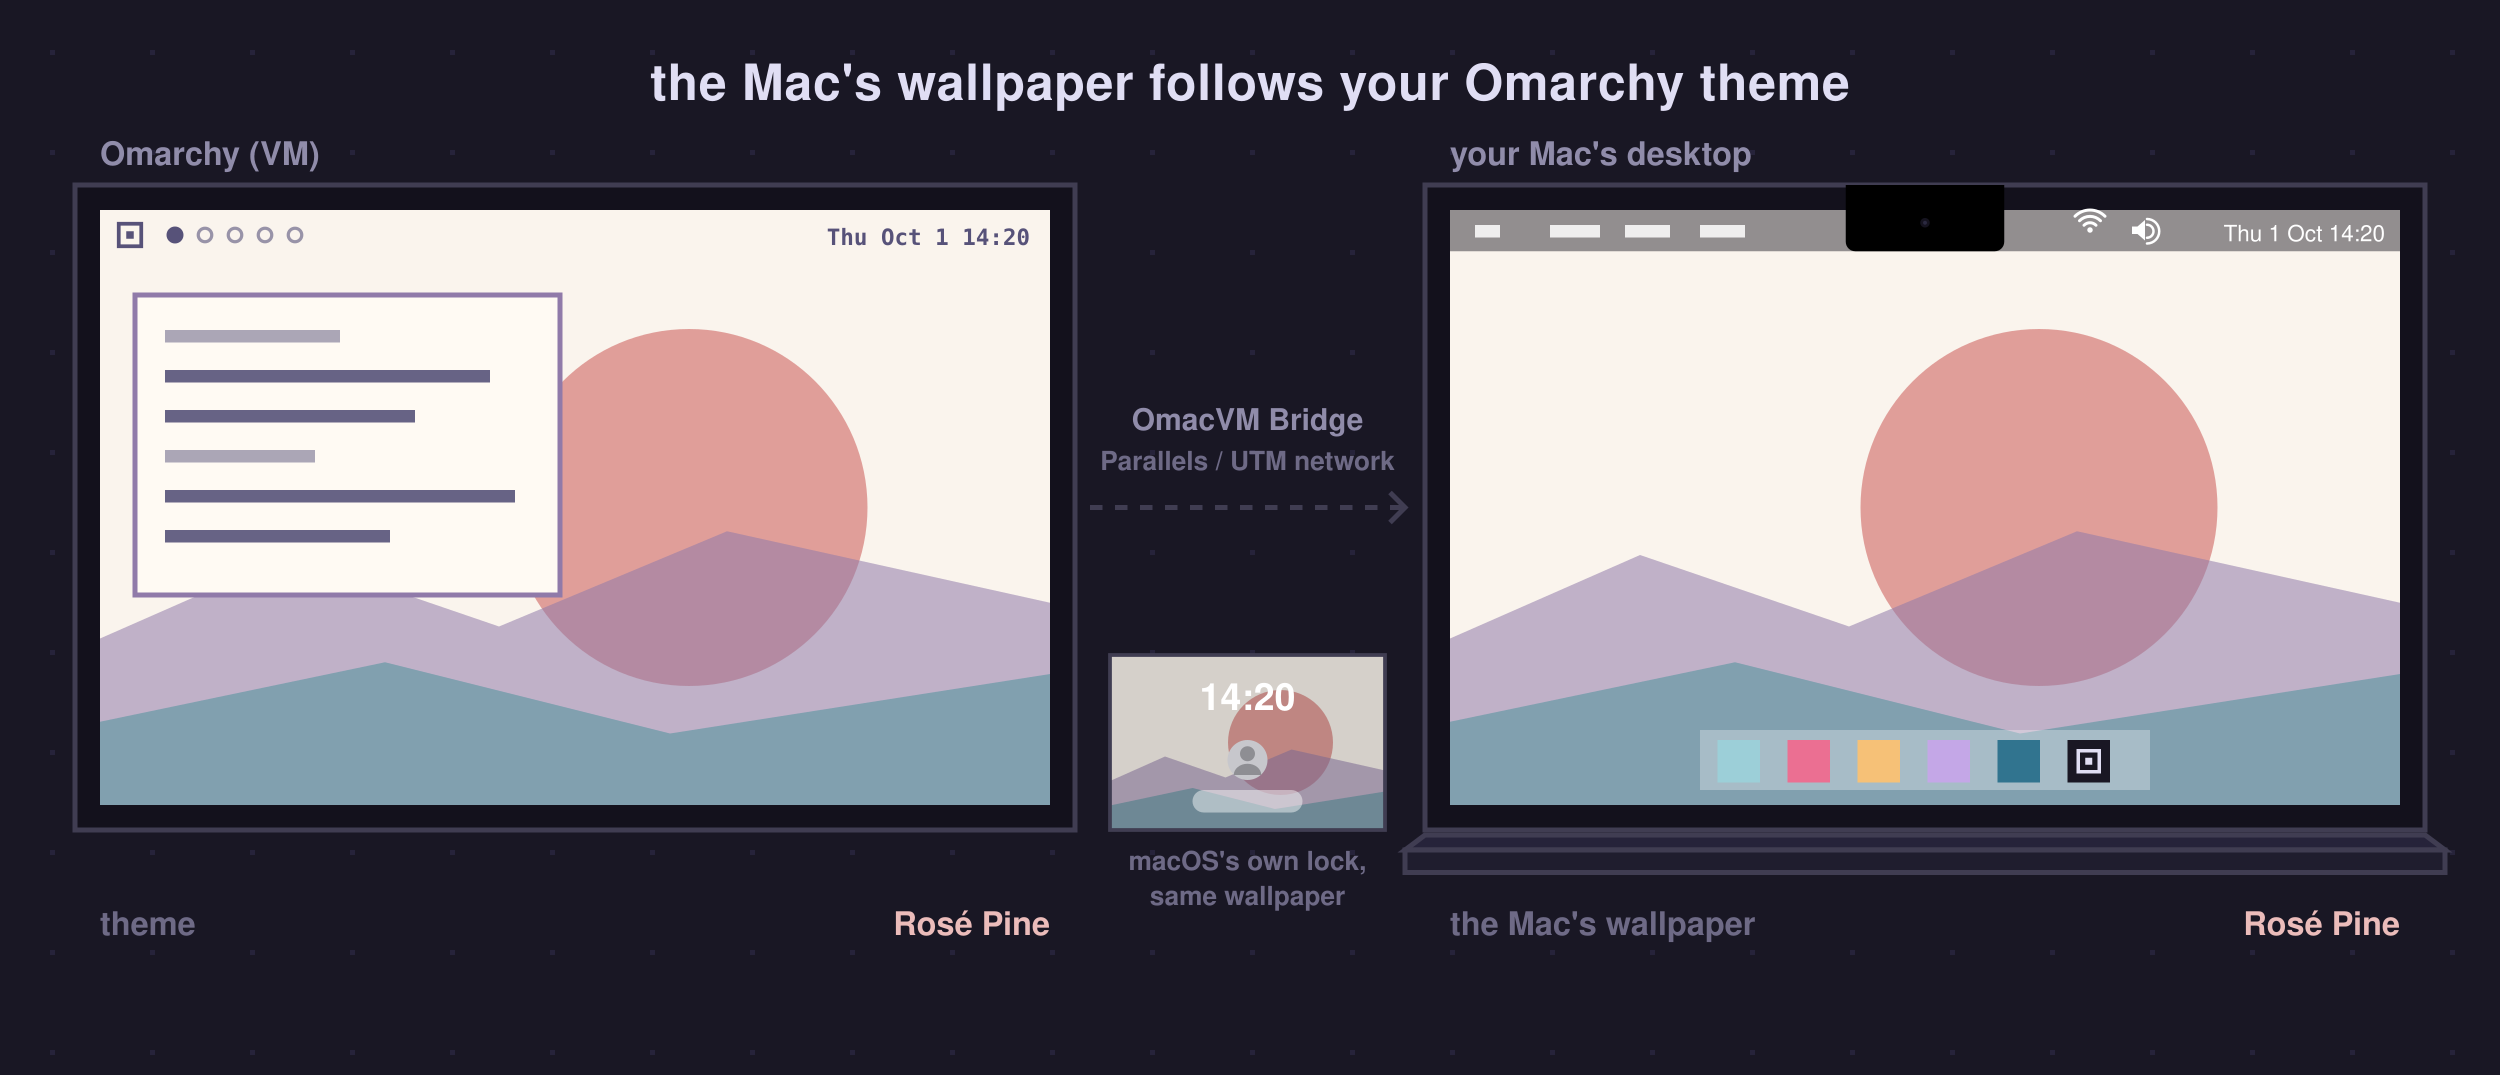
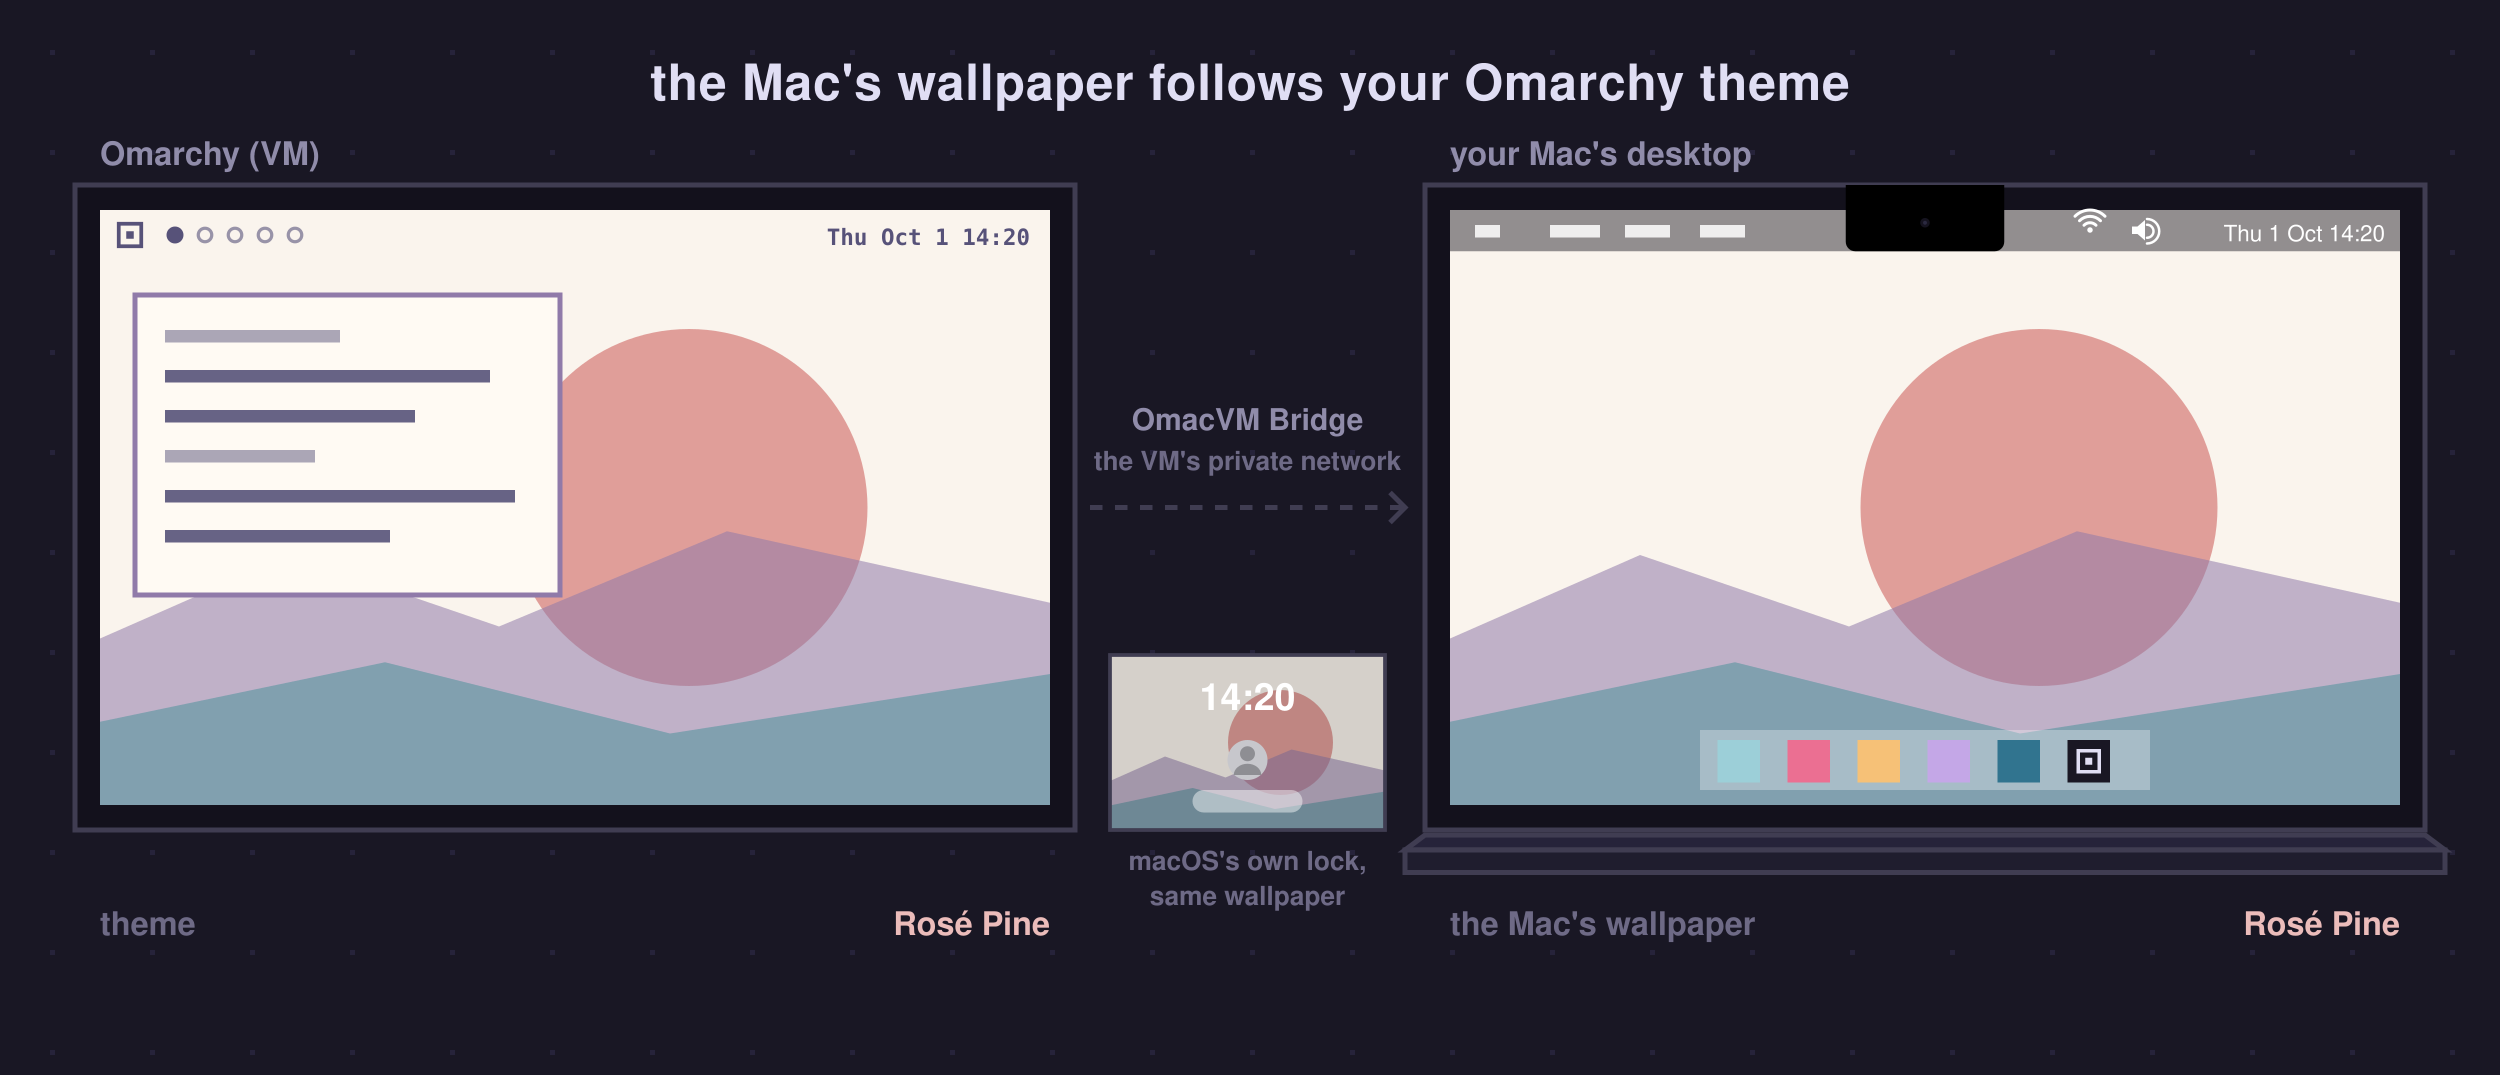
<svg xmlns="http://www.w3.org/2000/svg" viewBox="0 0 1000 430" width="1000" height="430" role="img" aria-labelledby="t d">
  <defs>
    <pattern id="dots" width="40" height="40" patternUnits="userSpaceOnUse">
      <rect x="20" y="20" width="2" height="2" fill="#26233a" />
    </pattern>
  </defs>
  <rect width="1000" height="430" fill="#191724" />
  <rect width="1000" height="430" fill="url(#dots)" />
  <text x="500" y="40" font-family="-apple-system, BlinkMacSystemFont, 'Segoe UI', Helvetica, Arial, sans-serif" font-size="20" font-weight="600" fill="#e0def4" text-anchor="middle" letter-spacing="0.3">the Mac's wallpaper follows your Omarchy theme</text>
  <text x="40" y="66" font-family="-apple-system, BlinkMacSystemFont, 'Segoe UI', Helvetica, Arial, sans-serif" font-size="13" font-weight="600" fill="#908caa" text-anchor="start">Omarchy (VM)</text>
  <rect x="30" y="74" width="400" height="258" fill="#13111c" stroke="#403d52" stroke-width="2" />
  <g opacity="1">
    <animate attributeName="opacity" dur="12.6s" repeatCount="indefinite" keyTimes="0;0.238;0.262;0.849;0.873;1" values="1;1;0;0;1;1" />
    <rect x="40" y="84" width="380" height="238" fill="#faf4ed" />
    <circle cx="275.6" cy="203.0" r="71.4" fill="#d7827e" opacity="0.75" />
    <polygon points="40,255.4 116.0,222.0 199.6,250.6 290.8,212.5 420,241.1 420,322 40,322" fill="#907aa9" opacity="0.55" />
    <polygon points="40,288.7 154.0,264.9 268.0,293.4 420,269.6 420,322 40,322" fill="#56949f" opacity="0.6" />
    <rect x="40" y="84" width="380" height="20" fill="#faf4ed" />
    <rect x="47.5" y="89.5" width="9.0" height="9.0" fill="none" stroke="#575279" stroke-width="1.5" />
    <rect x="50.5" y="92.5" width="3.0" height="3.0" fill="#575279" />
    <circle cx="70" cy="94" r="3.4" fill="#575279" />
    <circle cx="82" cy="94" r="2.7" fill="none" stroke="#575279" stroke-width="1.3" opacity="0.6" />
    <circle cx="94" cy="94" r="2.7" fill="none" stroke="#575279" stroke-width="1.3" opacity="0.6" />
    <circle cx="106" cy="94" r="2.7" fill="none" stroke="#575279" stroke-width="1.3" opacity="0.6" />
    <circle cx="118" cy="94" r="2.7" fill="none" stroke="#575279" stroke-width="1.3" opacity="0.6" />
    <text x="412" y="98" font-family="ui-monospace, 'SF Mono', Menlo, monospace" font-size="9" font-weight="600" fill="#575279" text-anchor="end">Thu Oct 1 14:20</text>
    <rect x="54" y="118" width="170" height="120" fill="#fffaf3" stroke="#907aa9" stroke-width="2" />
    <rect x="66" y="132" width="70" height="5" fill="#575279" opacity="0.5" />
    <rect x="66" y="148" width="130" height="5" fill="#575279" opacity="0.9" />
    <rect x="66" y="164" width="100" height="5" fill="#575279" opacity="0.9" />
    <rect x="66" y="180" width="60" height="5" fill="#575279" opacity="0.5" />
    <rect x="66" y="196" width="140" height="5" fill="#575279" opacity="0.9" />
    <rect x="66" y="212" width="90" height="5" fill="#575279" opacity="0.9" />
  </g>
  <g opacity="0">
    <animate attributeName="opacity" dur="12.6s" repeatCount="indefinite" keyTimes="0;0.214;0.238;0.556;0.579;1" values="0;0;1;1;0;0" />
    <rect x="40" y="84" width="380" height="238" fill="#1a1b26" />
    <circle cx="275.6" cy="203.0" r="71.4" fill="#7aa2f7" opacity="0.75" />
    <polygon points="40,255.4 116.0,222.0 199.6,250.6 290.8,212.5 420,241.1 420,322 40,322" fill="#bb9af7" opacity="0.55" />
    <polygon points="40,288.7 154.0,264.9 268.0,293.4 420,269.6 420,322 40,322" fill="#2ac3de" opacity="0.6" />
    <rect x="40" y="84" width="380" height="20" fill="#1a1b26" />
    <rect x="47.5" y="89.5" width="9.0" height="9.0" fill="none" stroke="#c0caf5" stroke-width="1.5" />
    <rect x="50.5" y="92.5" width="3.0" height="3.0" fill="#c0caf5" />
    <circle cx="70" cy="94" r="3.4" fill="#c0caf5" />
    <circle cx="82" cy="94" r="2.7" fill="none" stroke="#c0caf5" stroke-width="1.3" opacity="0.6" />
    <circle cx="94" cy="94" r="2.7" fill="none" stroke="#c0caf5" stroke-width="1.3" opacity="0.6" />
    <circle cx="106" cy="94" r="2.7" fill="none" stroke="#c0caf5" stroke-width="1.3" opacity="0.6" />
    <circle cx="118" cy="94" r="2.7" fill="none" stroke="#c0caf5" stroke-width="1.3" opacity="0.6" />
    <text x="412" y="98" font-family="ui-monospace, 'SF Mono', Menlo, monospace" font-size="9" font-weight="600" fill="#c0caf5" text-anchor="end">Thu Oct 1 14:20</text>
    <rect x="54" y="118" width="170" height="120" fill="#16161e" stroke="#7aa2f7" stroke-width="2" />
    <rect x="66" y="132" width="70" height="5" fill="#c0caf5" opacity="0.5" />
    <rect x="66" y="148" width="130" height="5" fill="#c0caf5" opacity="0.9" />
    <rect x="66" y="164" width="100" height="5" fill="#c0caf5" opacity="0.9" />
    <rect x="66" y="180" width="60" height="5" fill="#c0caf5" opacity="0.5" />
    <rect x="66" y="196" width="140" height="5" fill="#c0caf5" opacity="0.9" />
    <rect x="66" y="212" width="90" height="5" fill="#c0caf5" opacity="0.9" />
  </g>
  <g opacity="0">
    <animate attributeName="opacity" dur="12.6s" repeatCount="indefinite" keyTimes="0;0.532;0.556;0.873;0.897;1" values="0;0;1;1;0;0" />
    <rect x="40" y="84" width="380" height="238" fill="#2d353b" />
    <circle cx="275.6" cy="203.0" r="71.4" fill="#dbbc7f" opacity="0.75" />
    <polygon points="40,255.4 116.0,222.0 199.6,250.6 290.8,212.5 420,241.1 420,322 40,322" fill="#a7c080" opacity="0.55" />
    <polygon points="40,288.7 154.0,264.9 268.0,293.4 420,269.6 420,322 40,322" fill="#83c092" opacity="0.6" />
    <rect x="40" y="84" width="380" height="20" fill="#2d353b" />
    <rect x="47.5" y="89.5" width="9.0" height="9.0" fill="none" stroke="#d3c6aa" stroke-width="1.5" />
    <rect x="50.5" y="92.5" width="3.0" height="3.0" fill="#d3c6aa" />
    <circle cx="70" cy="94" r="3.4" fill="#d3c6aa" />
    <circle cx="82" cy="94" r="2.7" fill="none" stroke="#d3c6aa" stroke-width="1.3" opacity="0.6" />
    <circle cx="94" cy="94" r="2.7" fill="none" stroke="#d3c6aa" stroke-width="1.3" opacity="0.6" />
    <circle cx="106" cy="94" r="2.7" fill="none" stroke="#d3c6aa" stroke-width="1.3" opacity="0.6" />
    <circle cx="118" cy="94" r="2.7" fill="none" stroke="#d3c6aa" stroke-width="1.3" opacity="0.6" />
    <text x="412" y="98" font-family="ui-monospace, 'SF Mono', Menlo, monospace" font-size="9" font-weight="600" fill="#d3c6aa" text-anchor="end">Thu Oct 1 14:20</text>
    <rect x="54" y="118" width="170" height="120" fill="#272e33" stroke="#a7c080" stroke-width="2" />
    <rect x="66" y="132" width="70" height="5" fill="#d3c6aa" opacity="0.5" />
    <rect x="66" y="148" width="130" height="5" fill="#d3c6aa" opacity="0.9" />
    <rect x="66" y="164" width="100" height="5" fill="#d3c6aa" opacity="0.9" />
    <rect x="66" y="180" width="60" height="5" fill="#d3c6aa" opacity="0.5" />
    <rect x="66" y="196" width="140" height="5" fill="#d3c6aa" opacity="0.9" />
    <rect x="66" y="212" width="90" height="5" fill="#d3c6aa" opacity="0.9" />
  </g>
  <g opacity="0">
    <animate attributeName="opacity" dur="12.6s" repeatCount="indefinite" keyTimes="0;0.135;0.151;0.226;0.242;0.452;0.468;0.544;0.559;0.77;0.786;0.861;0.877;1" values="0;0;1;1;0;0;1;1;0;0;1;1;0;0" />
    <rect x="236" y="116" width="168" height="104" fill="#1f1d2e" stroke="#c4a7e7" stroke-width="2" />
    <text x="248" y="136" font-family="-apple-system, BlinkMacSystemFont, 'Segoe UI', Helvetica, Arial, sans-serif" font-size="12" font-weight="700" fill="#e0def4" text-anchor="start">Theme</text>
    <rect x="242" y="144" width="156" height="22" fill="#403d52">
      <animate attributeName="y" dur="12.6s" repeatCount="indefinite" keyTimes="0;0.175;0.198;0.492;0.516;0.809;0.833;1" values="144;144;168;168;192;192;144;144" calcMode="spline" keySplines="0.42 0 0.58 1;0.42 0 0.58 1;0.42 0 0.58 1;0.42 0 0.58 1;0.42 0 0.58 1;0.42 0 0.58 1;0.42 0 0.58 1" />
    </rect>
    <rect x="250" y="150" width="10" height="10" fill="#907aa9" />
    <text x="268" y="160" font-family="-apple-system, BlinkMacSystemFont, 'Segoe UI', Helvetica, Arial, sans-serif" font-size="12" font-weight="600" fill="#e0def4" text-anchor="start">Rosé Pine</text>
    <rect x="250" y="174" width="10" height="10" fill="#7aa2f7" />
    <text x="268" y="184" font-family="-apple-system, BlinkMacSystemFont, 'Segoe UI', Helvetica, Arial, sans-serif" font-size="12" font-weight="600" fill="#e0def4" text-anchor="start">Tokyo Night</text>
    <rect x="250" y="198" width="10" height="10" fill="#a7c080" />
    <text x="268" y="208" font-family="-apple-system, BlinkMacSystemFont, 'Segoe UI', Helvetica, Arial, sans-serif" font-size="12" font-weight="600" fill="#e0def4" text-anchor="start">Everforest</text>
  </g>
  <path d="M436 203h126" stroke="#403d52" stroke-width="2" stroke-dasharray="5 5" />
  <path d="M556 197l6 6l-6 6" fill="none" stroke="#403d52" stroke-width="2" />
  <text x="499" y="172" font-family="-apple-system, BlinkMacSystemFont, 'Segoe UI', Helvetica, Arial, sans-serif" font-size="12" font-weight="600" fill="#908caa" text-anchor="middle">OmacVM Bridge</text>
-   <text x="499" y="188" font-family="-apple-system, BlinkMacSystemFont, 'Segoe UI', Helvetica, Arial, sans-serif" font-size="10.5" font-weight="600" fill="#6e6a86" text-anchor="middle">Parallels / UTM network</text>
+   <text x="499" y="188" font-family="-apple-system, BlinkMacSystemFont, 'Segoe UI', Helvetica, Arial, sans-serif" font-size="10.5" font-weight="600" fill="#6e6a86" text-anchor="middle">the VM's private network</text>
  <g opacity="0">
    <animate attributeName="opacity" dur="12.6s" repeatCount="indefinite" keyTimes="0;0.245;0.246;0.294;0.298;1" values="0;0;1;1;0;0" />
    <g>
      <animateTransform attributeName="transform" type="translate" dur="12.6s" repeatCount="indefinite" keyTimes="0;0.246;0.298;1" values="440 203;440 203;556 203;556 203" />
      <rect x="-3.5" y="-3.5" width="7" height="7" fill="#f6c177" />
      <text x="0" y="22" font-family="-apple-system, BlinkMacSystemFont, 'Segoe UI', Helvetica, Arial, sans-serif" font-size="11" font-weight="600" fill="#f6c177" text-anchor="middle">wallpaper</text>
    </g>
  </g>
  <g opacity="0">
    <animate attributeName="opacity" dur="12.6s" repeatCount="indefinite" keyTimes="0;0.563;0.564;0.611;0.615;1" values="0;0;1;1;0;0" />
    <g>
      <animateTransform attributeName="transform" type="translate" dur="12.6s" repeatCount="indefinite" keyTimes="0;0.564;0.615;1" values="440 203;440 203;556 203;556 203" />
      <rect x="-3.5" y="-3.5" width="7" height="7" fill="#f6c177" />
      <text x="0" y="22" font-family="-apple-system, BlinkMacSystemFont, 'Segoe UI', Helvetica, Arial, sans-serif" font-size="11" font-weight="600" fill="#f6c177" text-anchor="middle">wallpaper</text>
    </g>
  </g>
  <g opacity="0">
    <animate attributeName="opacity" dur="12.6s" repeatCount="indefinite" keyTimes="0;0.88;0.881;0.929;0.932;1" values="0;0;1;1;0;0" />
    <g>
      <animateTransform attributeName="transform" type="translate" dur="12.6s" repeatCount="indefinite" keyTimes="0;0.881;0.932;1" values="440 203;440 203;556 203;556 203" />
      <rect x="-3.5" y="-3.5" width="7" height="7" fill="#f6c177" />
      <text x="0" y="22" font-family="-apple-system, BlinkMacSystemFont, 'Segoe UI', Helvetica, Arial, sans-serif" font-size="11" font-weight="600" fill="#f6c177" text-anchor="middle">wallpaper</text>
    </g>
  </g>
  <text x="580" y="66" font-family="-apple-system, BlinkMacSystemFont, 'Segoe UI', Helvetica, Arial, sans-serif" font-size="13" font-weight="600" fill="#908caa" text-anchor="start">your Mac's desktop</text>
  <rect x="570" y="74" width="400" height="258" fill="#13111c" stroke="#403d52" stroke-width="2" />
  <polygon points="570,334 970,334 978,340 562,340" fill="#26233a" stroke="#403d52" stroke-width="2" />
  <rect x="562" y="340" width="416" height="9" fill="#1f1d2e" stroke="#403d52" stroke-width="2" />
  <g opacity="1">
    <animate attributeName="opacity" dur="12.6s" repeatCount="indefinite" keyTimes="0;0.302;0.325;0.913;0.936;1" values="1;1;0;0;1;1" />
    <rect x="580" y="84" width="380" height="238" fill="#faf4ed" />
    <circle cx="815.6" cy="203.0" r="71.4" fill="#d7827e" opacity="0.75" />
    <polygon points="580,255.4 656.0,222.0 739.6,250.6 830.8,212.5 960,241.1 960,322 580,322" fill="#907aa9" opacity="0.55" />
    <polygon points="580,288.7 694.0,264.9 808.0,293.4 960,269.6 960,322 580,322" fill="#56949f" opacity="0.6" />
  </g>
  <g opacity="0">
    <animate attributeName="opacity" dur="12.6s" repeatCount="indefinite" keyTimes="0;0.278;0.302;0.619;0.643;1" values="0;0;1;1;0;0" />
    <rect x="580" y="84" width="380" height="238" fill="#1a1b26" />
    <circle cx="815.6" cy="203.0" r="71.4" fill="#7aa2f7" opacity="0.75" />
    <polygon points="580,255.4 656.0,222.0 739.6,250.6 830.8,212.5 960,241.1 960,322 580,322" fill="#bb9af7" opacity="0.55" />
    <polygon points="580,288.7 694.0,264.9 808.0,293.4 960,269.6 960,322 580,322" fill="#2ac3de" opacity="0.6" />
  </g>
  <g opacity="0">
    <animate attributeName="opacity" dur="12.6s" repeatCount="indefinite" keyTimes="0;0.595;0.619;0.936;0.96;1" values="0;0;1;1;0;0" />
    <rect x="580" y="84" width="380" height="238" fill="#2d353b" />
    <circle cx="815.6" cy="203.0" r="71.4" fill="#dbbc7f" opacity="0.75" />
    <polygon points="580,255.4 656.0,222.0 739.6,250.6 830.8,212.5 960,241.1 960,322 580,322" fill="#a7c080" opacity="0.55" />
    <polygon points="580,288.7 694.0,264.9 808.0,293.4 960,269.6 960,322 580,322" fill="#83c092" opacity="0.6" />
  </g>
  <rect x="580" y="84" width="380" height="16.5" fill="#13111c" opacity="0.45" />
  <rect x="590" y="90" width="10" height="5" fill="#ffffff" opacity="0.85" />
  <rect x="620" y="90" width="20" height="5" fill="#ffffff" opacity="0.85" />
  <rect x="650" y="90" width="18" height="5" fill="#ffffff" opacity="0.85" />
  <rect x="680" y="90" width="18" height="5" fill="#ffffff" opacity="0.85" />
  <circle cx="836" cy="92.0" r="1.1" fill="#ffffff" />
  <path d="M833.6 90.1A3.36 3.36 0 0 1 838.4 90.1" fill="none" stroke="#ffffff" stroke-width="1.2" stroke-linecap="round" />
  <path d="M831.8 88.3A5.92 5.92 0 0 1 840.2 88.3" fill="none" stroke="#ffffff" stroke-width="1.2" stroke-linecap="round" />
  <path d="M830.0 86.5A8.48 8.48 0 0 1 842.0 86.5" fill="none" stroke="#ffffff" stroke-width="1.2" stroke-linecap="round" />
  <path d="M852.8 90.6h2.2l3.0 -2.6v8.2l-3.0 -2.6h-2.2z" fill="#ffffff" />
  <path d="M858.8 89.9a2.6 2.6 0 0 1 0 5.2" fill="none" stroke="#ffffff" stroke-width="1.0" stroke-linecap="round" />
  <path d="M858.8 87.6a4.9 4.9 0 0 1 0 9.8" fill="none" stroke="#ffffff" stroke-width="1.0" stroke-linecap="round" />
  <text x="954" y="96.5" font-family="-apple-system, BlinkMacSystemFont, 'Segoe UI', Helvetica, Arial, sans-serif" font-size="9" font-weight="500" fill="#ffffff" text-anchor="end">Thu 1 Oct 14:20</text>
  <rect x="680.0" y="292" width="180" height="24" fill="#ffffff" opacity="0.3" />
  <rect x="687.0" y="296" width="17" height="17" fill="#9ccfd8" />
  <rect x="715.0" y="296" width="17" height="17" fill="#eb6f92" />
  <rect x="743.0" y="296" width="17" height="17" fill="#f6c177" />
  <rect x="771.0" y="296" width="17" height="17" fill="#c4a7e7" />
  <rect x="799.0" y="296" width="17" height="17" fill="#31748f" />
  <rect x="827.0" y="296" width="17" height="17" fill="#191724" />
  <rect x="831.3" y="300.3" width="8.4" height="8.4" fill="none" stroke="#e0def4" stroke-width="1.4" />
  <rect x="834.1" y="303.1" width="2.8" height="2.8" fill="#e0def4" />
  <path d="M738.3 74H801.7V96.7a3.8 3.8 0 0 1 -3.8 3.8H742.1a3.8 3.8 0 0 1 -3.8 -3.8z" fill="#000" />
  <circle cx="770.0" cy="89.1" r="1.9" fill="#15131f" />
  <circle cx="770.0" cy="89.1" r="0.8" fill="#2b2940" />
  <g opacity="1">
    <animate attributeName="opacity" dur="12.6s" repeatCount="indefinite" keyTimes="0;0.302;0.325;0.913;0.936;1" values="1;1;0;0;1;1" />
    <text x="960" y="374" font-family="-apple-system, BlinkMacSystemFont, 'Segoe UI', Helvetica, Arial, sans-serif" font-size="13" font-weight="600" fill="#ebbcba" text-anchor="end">Rosé Pine</text>
  </g>
  <g opacity="0">
    <animate attributeName="opacity" dur="12.6s" repeatCount="indefinite" keyTimes="0;0.278;0.302;0.619;0.643;1" values="0;0;1;1;0;0" />
    <text x="960" y="374" font-family="-apple-system, BlinkMacSystemFont, 'Segoe UI', Helvetica, Arial, sans-serif" font-size="13" font-weight="600" fill="#7aa2f7" text-anchor="end">Tokyo Night</text>
  </g>
  <g opacity="0">
    <animate attributeName="opacity" dur="12.6s" repeatCount="indefinite" keyTimes="0;0.595;0.619;0.936;0.96;1" values="0;0;1;1;0;0" />
    <text x="960" y="374" font-family="-apple-system, BlinkMacSystemFont, 'Segoe UI', Helvetica, Arial, sans-serif" font-size="13" font-weight="600" fill="#a7c080" text-anchor="end">Everforest</text>
  </g>
  <g opacity="1">
    <animate attributeName="opacity" dur="12.6s" repeatCount="indefinite" keyTimes="0;0.238;0.262;0.849;0.873;1" values="1;1;0;0;1;1" />
    <text x="420" y="374" font-family="-apple-system, BlinkMacSystemFont, 'Segoe UI', Helvetica, Arial, sans-serif" font-size="13" font-weight="600" fill="#ebbcba" text-anchor="end">Rosé Pine</text>
  </g>
  <g opacity="0">
    <animate attributeName="opacity" dur="12.6s" repeatCount="indefinite" keyTimes="0;0.214;0.238;0.556;0.579;1" values="0;0;1;1;0;0" />
    <text x="420" y="374" font-family="-apple-system, BlinkMacSystemFont, 'Segoe UI', Helvetica, Arial, sans-serif" font-size="13" font-weight="600" fill="#7aa2f7" text-anchor="end">Tokyo Night</text>
  </g>
  <g opacity="0">
    <animate attributeName="opacity" dur="12.6s" repeatCount="indefinite" keyTimes="0;0.532;0.556;0.873;0.897;1" values="0;0;1;1;0;0" />
    <text x="420" y="374" font-family="-apple-system, BlinkMacSystemFont, 'Segoe UI', Helvetica, Arial, sans-serif" font-size="13" font-weight="600" fill="#a7c080" text-anchor="end">Everforest</text>
  </g>
  <text x="40" y="374" font-family="-apple-system, BlinkMacSystemFont, 'Segoe UI', Helvetica, Arial, sans-serif" font-size="13" font-weight="600" fill="#6e6a86" text-anchor="start">theme</text>
  <text x="580" y="374" font-family="-apple-system, BlinkMacSystemFont, 'Segoe UI', Helvetica, Arial, sans-serif" font-size="13" font-weight="600" fill="#6e6a86" text-anchor="start">the Mac's wallpaper</text>
  <defs>
    <clipPath id="th">
      <rect x="444" y="262" width="110" height="70" />
    </clipPath>
  </defs>
  <g clip-path="url(#th)">
    <g opacity="1">
      <animate attributeName="opacity" dur="12.6s" repeatCount="indefinite" keyTimes="0;0.302;0.325;0.913;0.936;1" values="1;1;0;0;1;1" />
      <rect x="444" y="262" width="110" height="70" fill="#faf4ed" />
      <circle cx="512.2" cy="297.0" r="21.0" fill="#d7827e" opacity="0.75" />
      <polygon points="444,312.4 466.0,302.6 490.2,311.0 516.6,299.8 554,308.2 554,332 444,332" fill="#907aa9" opacity="0.55" />
      <polygon points="444,322.2 477.0,315.2 510.0,323.6 554,316.6 554,332 444,332" fill="#56949f" opacity="0.6" />
    </g>
    <g opacity="0">
      <animate attributeName="opacity" dur="12.6s" repeatCount="indefinite" keyTimes="0;0.278;0.302;0.619;0.643;1" values="0;0;1;1;0;0" />
      <rect x="444" y="262" width="110" height="70" fill="#1a1b26" />
      <circle cx="512.2" cy="297.0" r="21.0" fill="#7aa2f7" opacity="0.75" />
      <polygon points="444,312.4 466.0,302.6 490.2,311.0 516.6,299.8 554,308.2 554,332 444,332" fill="#bb9af7" opacity="0.55" />
      <polygon points="444,322.2 477.0,315.2 510.0,323.6 554,316.6 554,332 444,332" fill="#2ac3de" opacity="0.6" />
    </g>
    <g opacity="0">
      <animate attributeName="opacity" dur="12.6s" repeatCount="indefinite" keyTimes="0;0.595;0.619;0.936;0.96;1" values="0;0;1;1;0;0" />
      <rect x="444" y="262" width="110" height="70" fill="#2d353b" />
      <circle cx="512.2" cy="297.0" r="21.0" fill="#dbbc7f" opacity="0.75" />
      <polygon points="444,312.4 466.0,302.6 490.2,311.0 516.6,299.8 554,308.2 554,332 444,332" fill="#a7c080" opacity="0.55" />
      <polygon points="444,322.2 477.0,315.2 510.0,323.6 554,316.6 554,332 444,332" fill="#83c092" opacity="0.6" />
    </g>
    <rect x="444" y="262" width="110" height="70" fill="#000" opacity="0.15" />
    <text x="499.0" y="284" font-family="-apple-system, BlinkMacSystemFont, 'Segoe UI', Helvetica, Arial, sans-serif" font-size="15" font-weight="700" fill="#ffffff" text-anchor="middle">14:20</text>
    <circle cx="499.0" cy="304" r="8" fill="#c7c7cc" />
    <circle cx="499.0" cy="301.5" r="3" fill="#8e8e93" />
    <path d="M493.5 310a5.5 4.5 0 0 1 11 0z" fill="#8e8e93" />
    <rect x="477.0" y="316" width="44" height="9" rx="4.5" fill="#ffffff" opacity="0.45" />
  </g>
  <rect x="444" y="262" width="110" height="70" fill="none" stroke="#403d52" stroke-width="1.5" />
  <text x="499.0" y="348" font-family="-apple-system, BlinkMacSystemFont, 'Segoe UI', Helvetica, Arial, sans-serif" font-size="10.5" font-weight="600" fill="#6e6a86" text-anchor="middle">macOS's own lock,</text>
  <text x="499.0" y="362" font-family="-apple-system, BlinkMacSystemFont, 'Segoe UI', Helvetica, Arial, sans-serif" font-size="10.5" font-weight="600" fill="#6e6a86" text-anchor="middle">same wallpaper</text>
</svg>
